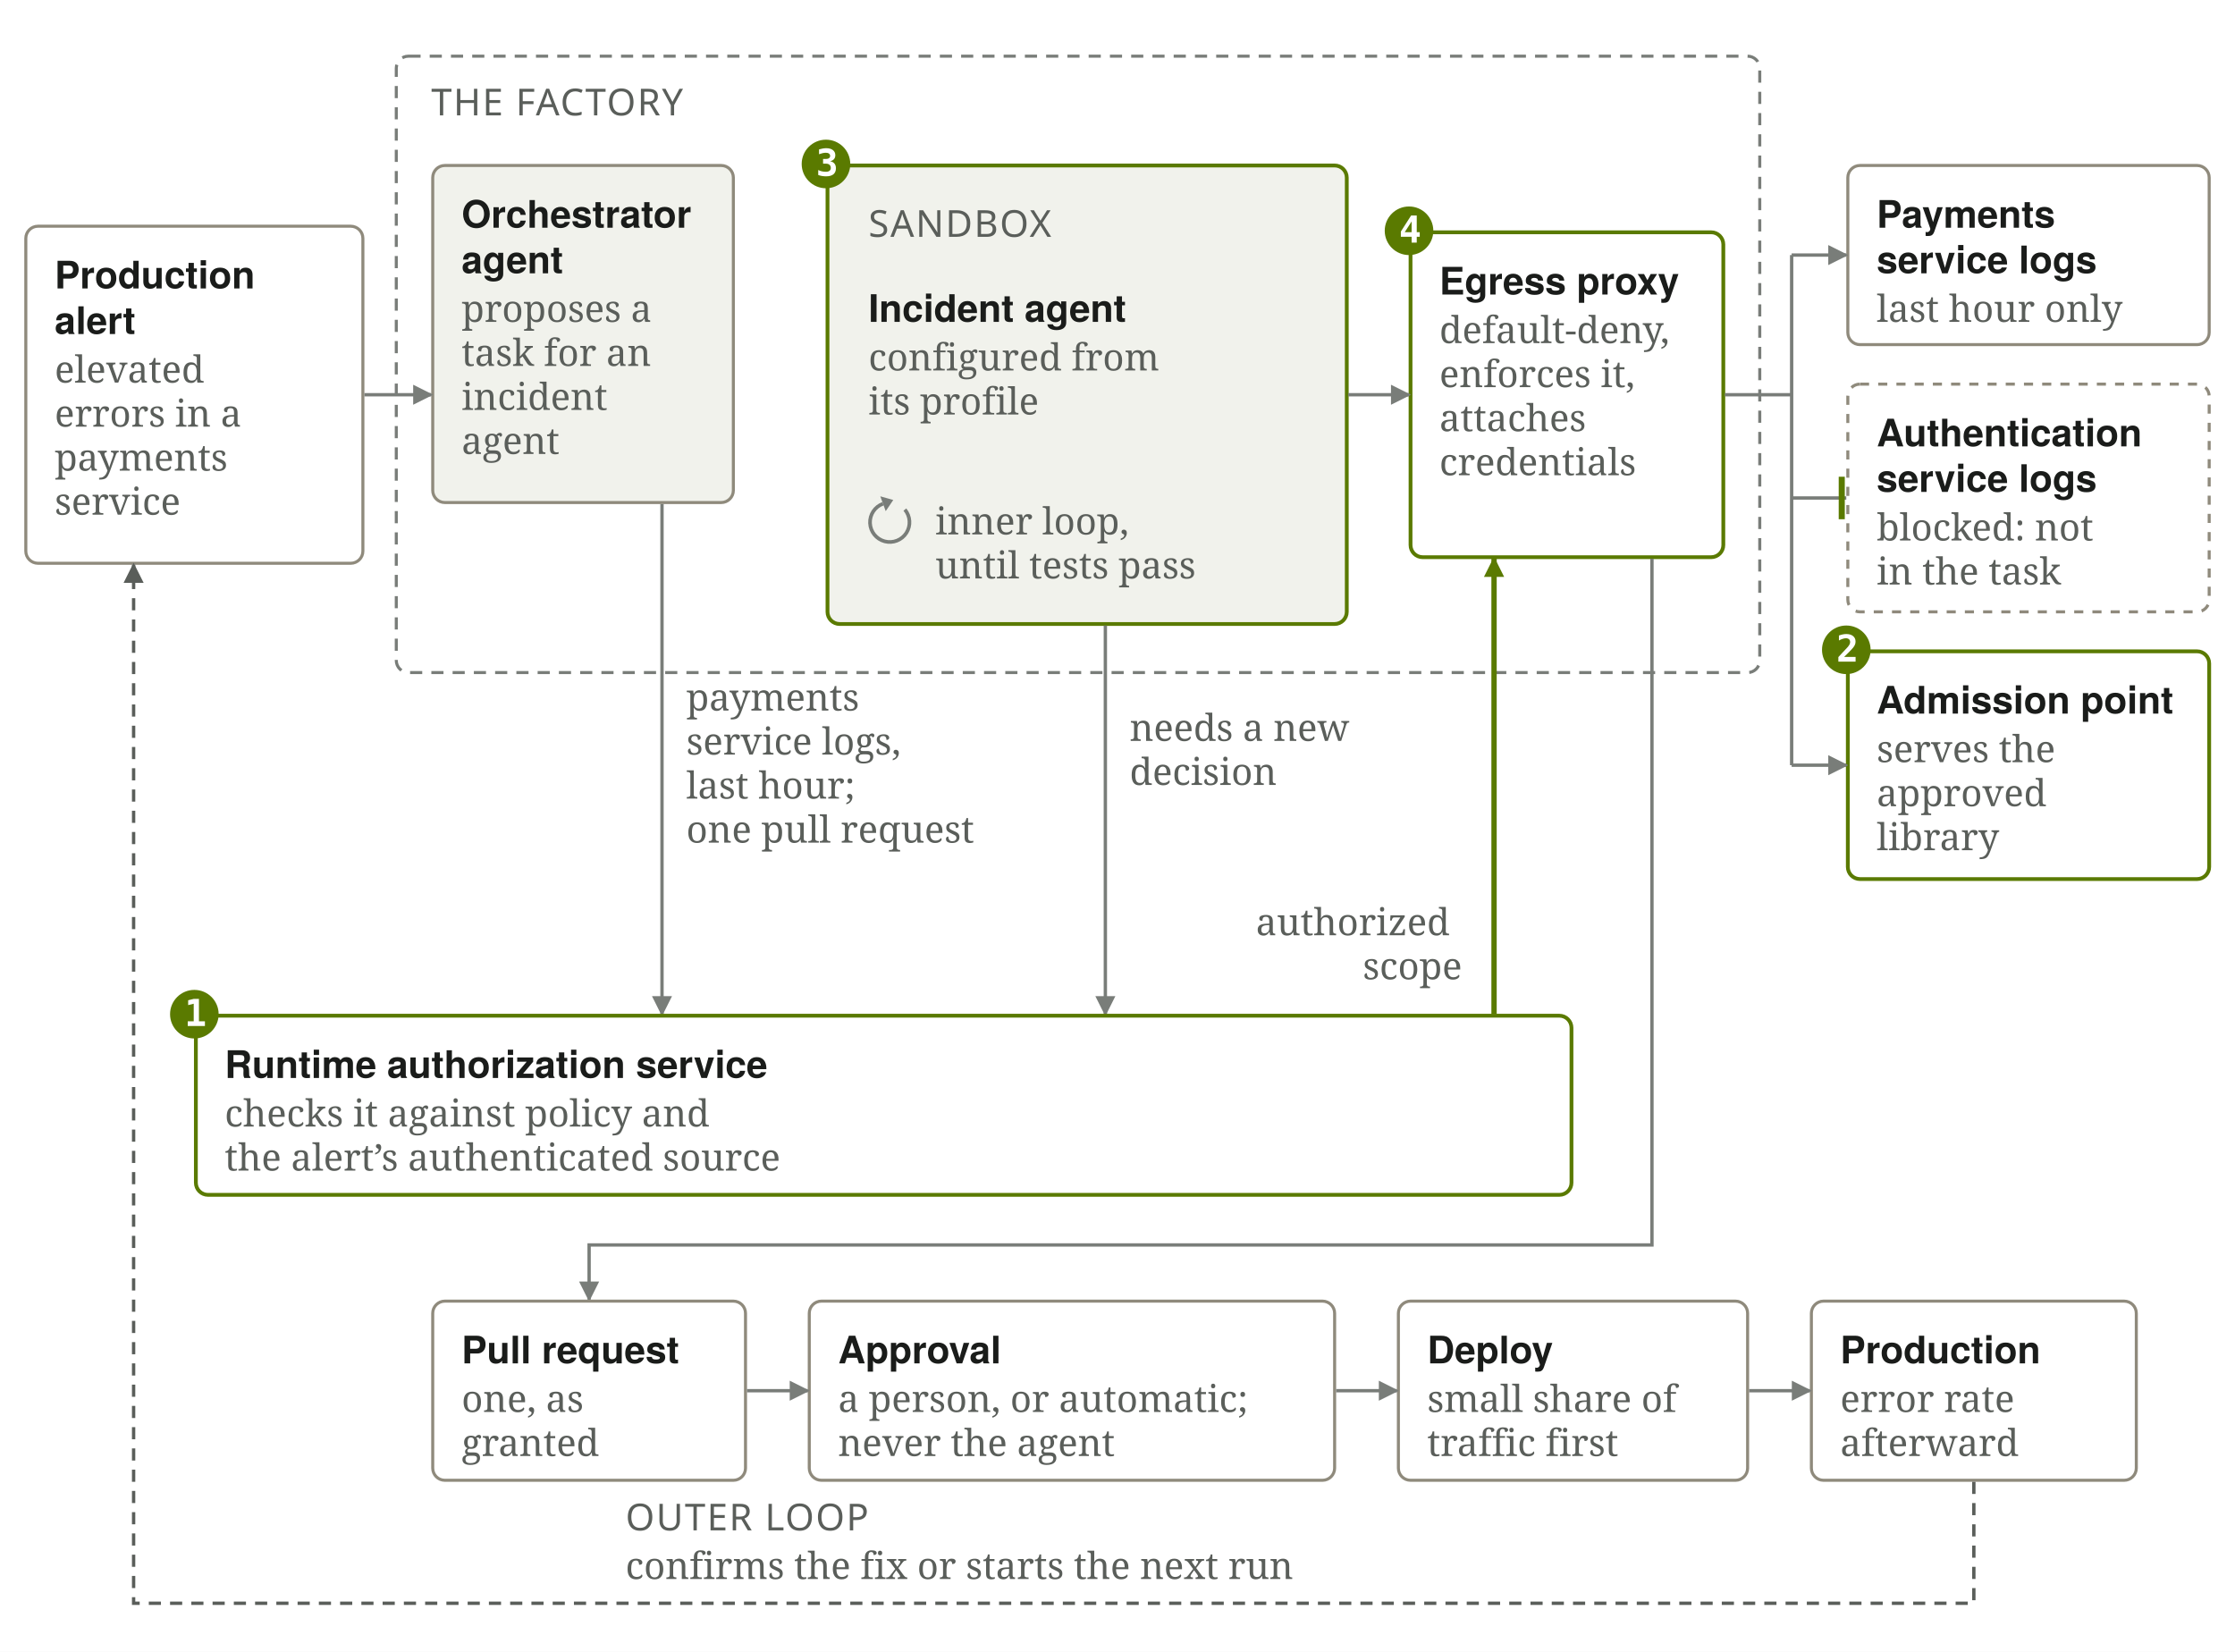
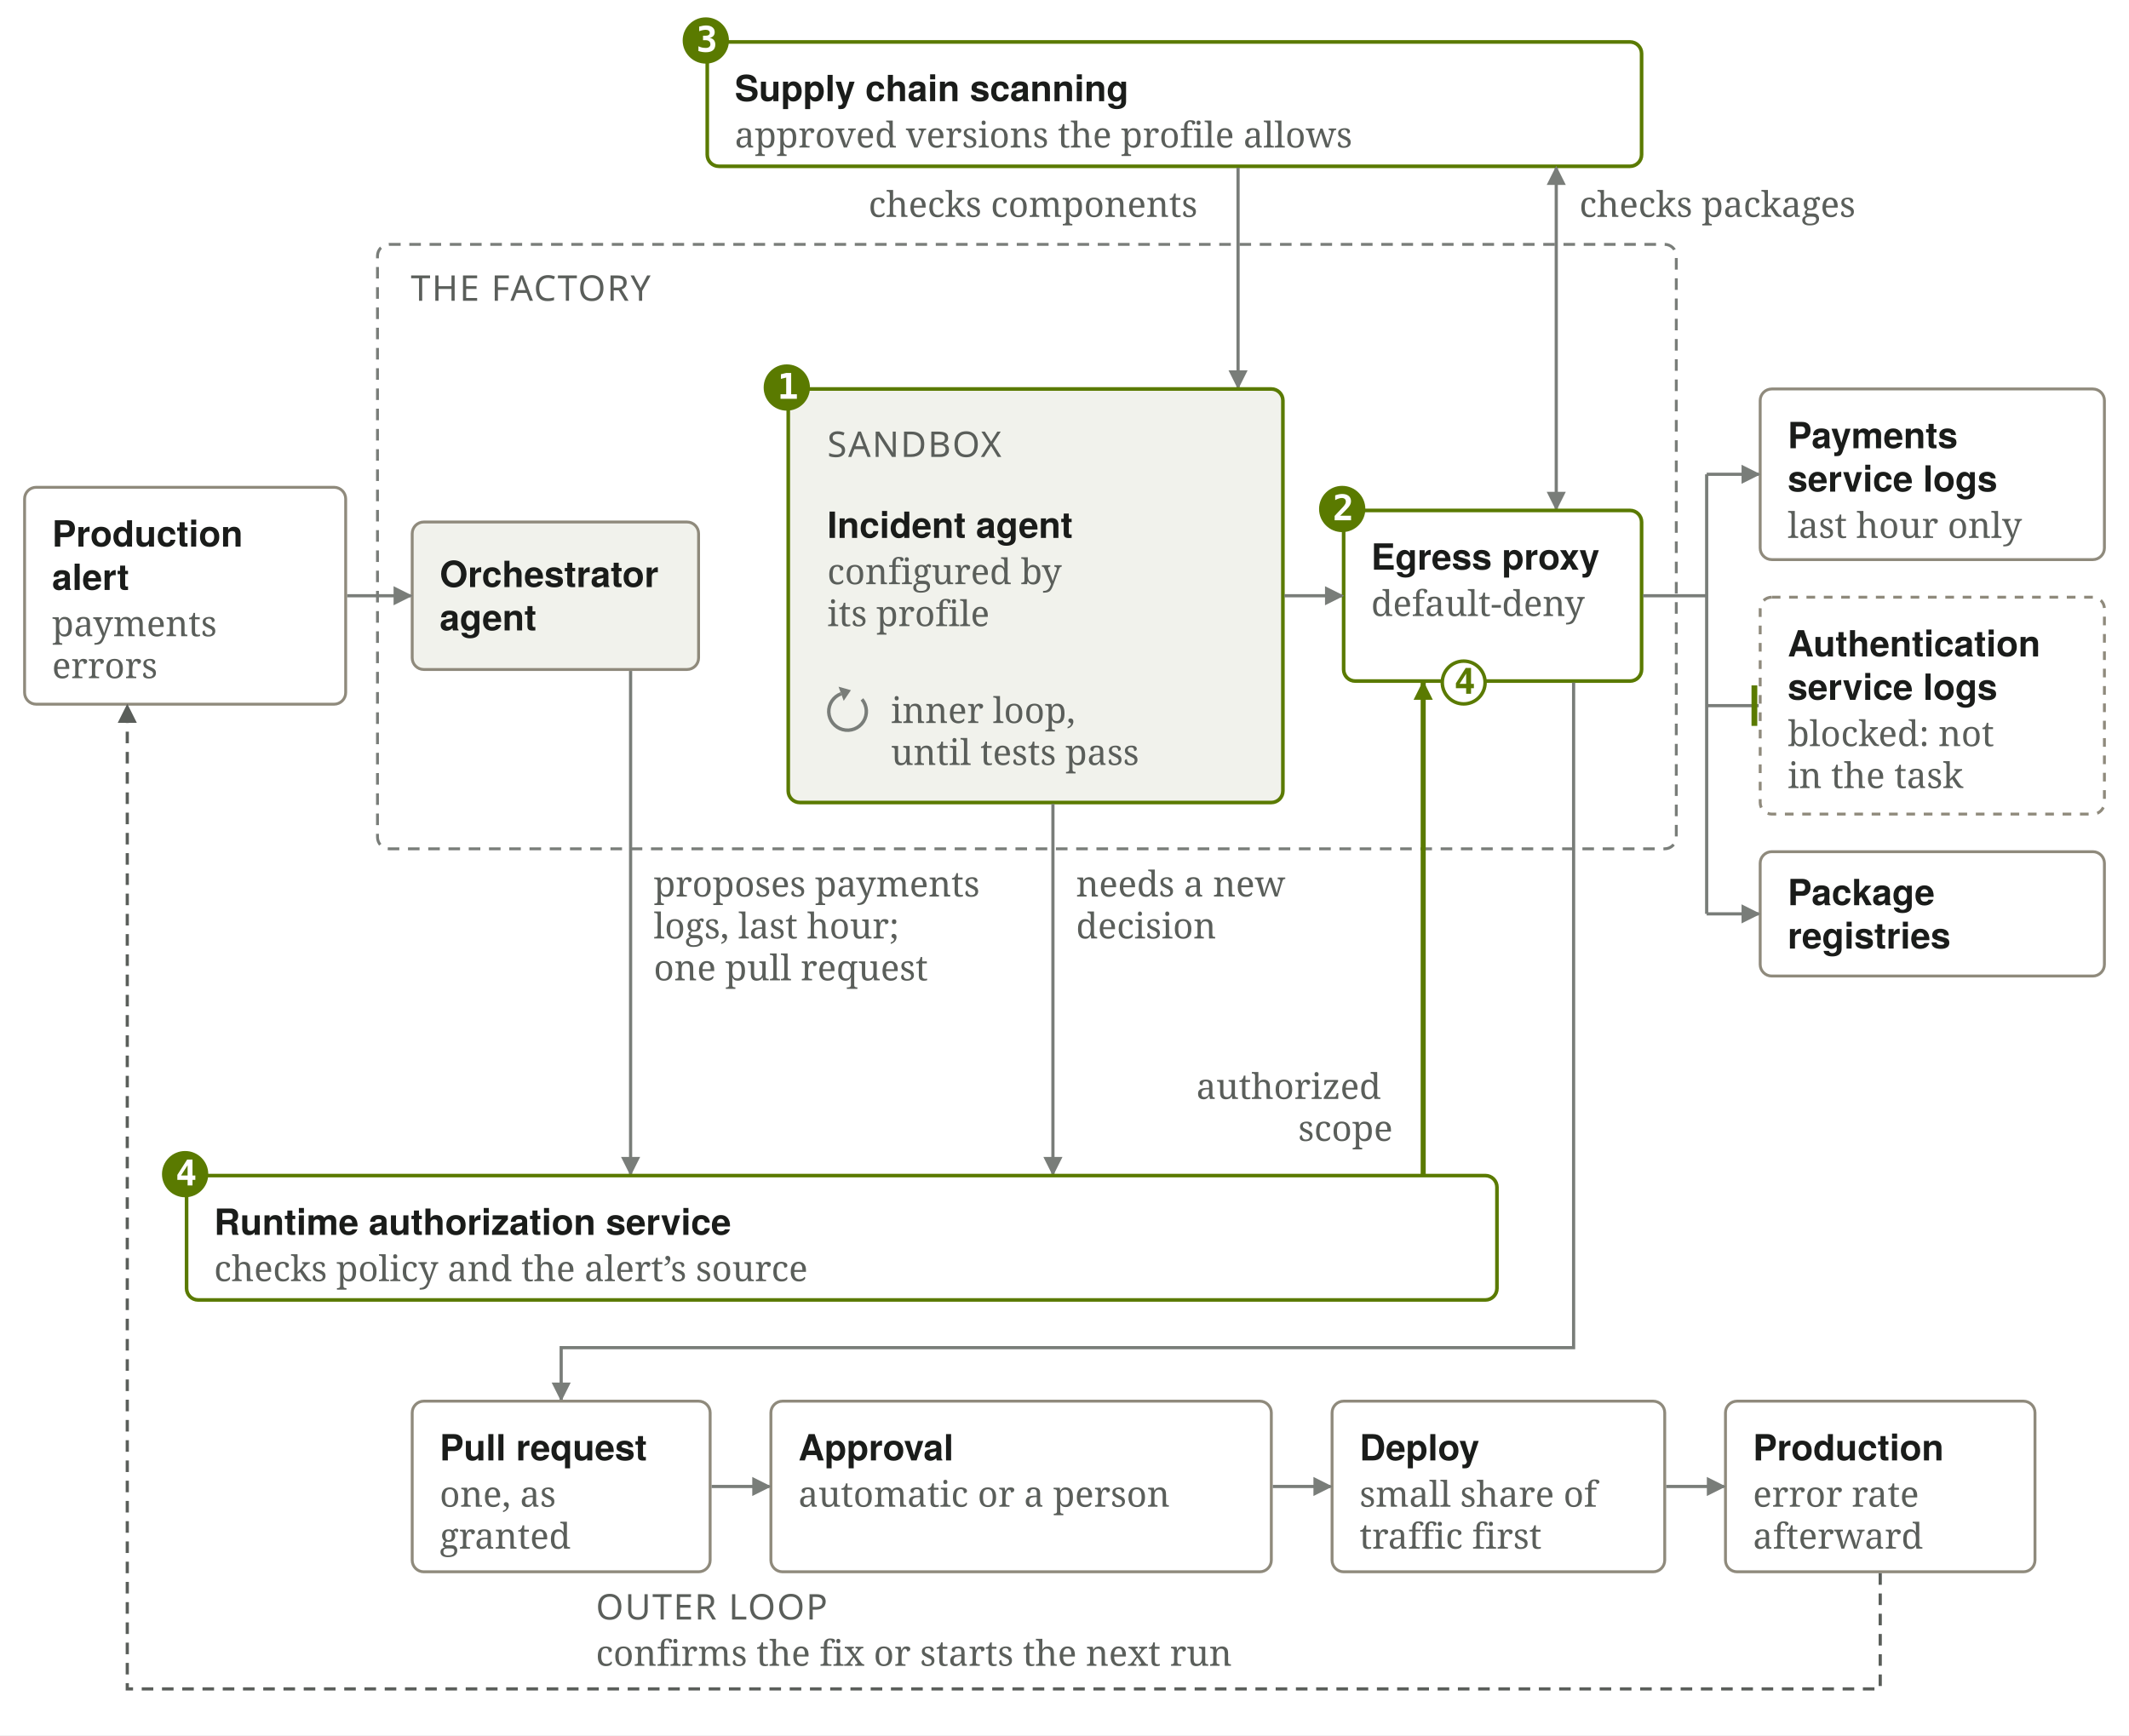
- <svg xmlns="http://www.w3.org/2000/svg" viewBox="0 0 736 544" width="736" height="544" role="img" aria-labelledby="sf6-t sf6-d">
-   <rect width="736" height="544" fill="#FFFFFF" />
+ <svg xmlns="http://www.w3.org/2000/svg" viewBox="0 0 736 600" width="736" height="600" role="img" aria-labelledby="sf6-t sf6-d">
+   <rect width="736" height="600" fill="#FFFFFF" />
  <defs>
    <marker id="sf6-a" viewBox="0 0 10 10" refX="9" refY="5" markerWidth="6" markerHeight="6" orient="auto-start-reverse">
      <path d="M0 0 L10 5 L0 10 z" fill="#797D79" />
    </marker>
    <marker id="sf6-g" viewBox="0 0 10 10" refX="9" refY="5" markerWidth="6" markerHeight="6" orient="auto-start-reverse">
      <path d="M0 0 L10 5 L0 10 z" fill="#5A7A00" />
    </marker>
    <marker id="sf6-s" viewBox="0 0 10 10" refX="9" refY="5" markerWidth="6" markerHeight="6" orient="auto-start-reverse">
      <path d="M0 0 L10 5 L0 10 z" fill="#5A5E5A" />
    </marker>
    <marker id="sf6-n" viewBox="0 0 10 10" refX="9" refY="5" markerWidth="4.4" markerHeight="4.4" orient="auto-start-reverse">
      <path d="M0 0 L10 5 L0 10 z" fill="#1A1C1A" />
    </marker>
    <marker id="sf6-H" viewBox="0 0 10 10" refX="9" refY="5" markerWidth="3.0" markerHeight="3.0" orient="auto-start-reverse">
      <path d="M0 0 L10 5 L0 10 z" fill="#1A1C1A" />
    </marker>
    <marker id="sf6-G" viewBox="0 0 10 10" refX="9" refY="5" markerWidth="3.8" markerHeight="3.8" orient="auto-start-reverse">
      <path d="M0 0 L10 5 L0 10 z" fill="#5A7A00" />
    </marker>
  </defs>
  <g transform="translate(8 8)">
-     <rect x="122.5" y="10.5" width="449" height="203" rx="4" fill="none" stroke="#797D79" stroke-width="1" stroke-dasharray="4 3" />
-     <text x="134" y="30" font-family="'Chakra Petch','Avenir Next',sans-serif" font-size="12.25" fill="#5A5E5A" font-weight="500" letter-spacing="0.04em">THE FACTORY</text>
-     <rect x="0.5" y="66.5" width="111" height="111" rx="4" fill="none" stroke="#8F8A7C" stroke-width="1" />
-     <text x="10" y="87" font-family="Figtree,'Avenir Next','Helvetica Neue',sans-serif" font-size="12.5" fill="#1A1C1A" font-weight="600">Production</text>
-     <text x="10" y="102" font-family="Figtree,'Avenir Next','Helvetica Neue',sans-serif" font-size="12.5" fill="#1A1C1A" font-weight="600">alert</text>
-     <text x="10" y="118.0" font-family="'IBM Plex Serif',Charter,Georgia,serif" font-size="12.25" fill="#5A5E5A" font-weight="400">elevated</text>
-     <text x="10" y="132.5" font-family="'IBM Plex Serif',Charter,Georgia,serif" font-size="12.25" fill="#5A5E5A" font-weight="400">errors in a</text>
-     <text x="10" y="147.0" font-family="'IBM Plex Serif',Charter,Georgia,serif" font-size="12.25" fill="#5A5E5A" font-weight="400">payments</text>
-     <text x="10" y="161.5" font-family="'IBM Plex Serif',Charter,Georgia,serif" font-size="12.25" fill="#5A5E5A" font-weight="400">service</text>
-     <rect x="134.5" y="46.5" width="99" height="111" rx="4" fill="#F1F2EC" stroke="#8F8A7C" stroke-width="1" />
-     <text x="144" y="67" font-family="Figtree,'Avenir Next','Helvetica Neue',sans-serif" font-size="12.5" fill="#1A1C1A" font-weight="600">Orchestrator</text>
-     <text x="144" y="82" font-family="Figtree,'Avenir Next','Helvetica Neue',sans-serif" font-size="12.5" fill="#1A1C1A" font-weight="600">agent</text>
-     <text x="144" y="98.0" font-family="'IBM Plex Serif',Charter,Georgia,serif" font-size="12.25" fill="#5A5E5A" font-weight="400">proposes a</text>
-     <text x="144" y="112.5" font-family="'IBM Plex Serif',Charter,Georgia,serif" font-size="12.25" fill="#5A5E5A" font-weight="400">task for an</text>
-     <text x="144" y="127.0" font-family="'IBM Plex Serif',Charter,Georgia,serif" font-size="12.25" fill="#5A5E5A" font-weight="400">incident</text>
-     <text x="144" y="141.5" font-family="'IBM Plex Serif',Charter,Georgia,serif" font-size="12.25" fill="#5A5E5A" font-weight="400">agent</text>
-     <path d="M112 122 L134 122" fill="none" stroke="#797D79" stroke-width="1.1" marker-end="url(#sf6-a)" />
-     <path d="M210 158 L210 326" fill="none" stroke="#797D79" stroke-width="1.1" marker-end="url(#sf6-a)" />
-     <text x="218" y="226.0" font-family="'IBM Plex Serif',Charter,Georgia,serif" font-size="12.25" fill="#5A5E5A" font-weight="400">payments</text>
-     <text x="218" y="240.5" font-family="'IBM Plex Serif',Charter,Georgia,serif" font-size="12.25" fill="#5A5E5A" font-weight="400">service logs,</text>
-     <text x="218" y="255.0" font-family="'IBM Plex Serif',Charter,Georgia,serif" font-size="12.25" fill="#5A5E5A" font-weight="400">last hour;</text>
-     <text x="218" y="269.5" font-family="'IBM Plex Serif',Charter,Georgia,serif" font-size="12.25" fill="#5A5E5A" font-weight="400">one pull request</text>
-     <rect x="264.5" y="46.5" width="171" height="151" rx="4" fill="#F1F2EC" stroke="#5A7A00" stroke-width="1.25" />
-     <circle cx="264" cy="46" r="8" fill="#5A7A00" />
-     <text x="260.7" y="49.9" font-family="'IBM Plex Mono',ui-monospace,'SF Mono',Menlo,Consolas,monospace" font-size="12.25" fill="#FFFFFF" font-weight="600">3</text>
-     <text x="278" y="70" font-family="'Chakra Petch','Avenir Next',sans-serif" font-size="12.25" fill="#5A5E5A" font-weight="500" letter-spacing="0.04em">SANDBOX</text>
-     <text x="278" y="98" font-family="Figtree,'Avenir Next','Helvetica Neue',sans-serif" font-size="12.5" fill="#1A1C1A" font-weight="600">Incident agent</text>
-     <text x="278" y="114.0" font-family="'IBM Plex Serif',Charter,Georgia,serif" font-size="12.25" fill="#5A5E5A" font-weight="400">configured from</text>
-     <text x="278" y="128.5" font-family="'IBM Plex Serif',Charter,Georgia,serif" font-size="12.25" fill="#5A5E5A" font-weight="400">its profile</text>
-     <path d="M289.98 159.82 A6.5 6.5 0 1 1 282.78 157.89" fill="none" stroke="#797D79" stroke-width="1.2" />
-     <path d="M286.16 156.66 L283.67 160.34 L281.89 155.45 z" fill="#797D79" />
-     <text x="300" y="168" font-family="'IBM Plex Serif',Charter,Georgia,serif" font-size="12.25" fill="#5A5E5A" font-weight="400">inner loop,</text>
-     <text x="300" y="182.5" font-family="'IBM Plex Serif',Charter,Georgia,serif" font-size="12.25" fill="#5A5E5A" font-weight="400">until tests pass</text>
-     <path d="M356 198 L356 326" fill="none" stroke="#797D79" stroke-width="1.1" marker-end="url(#sf6-a)" />
-     <text x="364" y="236.0" font-family="'IBM Plex Serif',Charter,Georgia,serif" font-size="12.25" fill="#5A5E5A" font-weight="400">needs a new</text>
-     <text x="364" y="250.5" font-family="'IBM Plex Serif',Charter,Georgia,serif" font-size="12.25" fill="#5A5E5A" font-weight="400">decision</text>
-     <rect x="456.5" y="68.5" width="103" height="107" rx="4" fill="none" stroke="#5A7A00" stroke-width="1.25" />
-     <circle cx="456" cy="68" r="8" fill="#5A7A00" />
-     <text x="452.7" y="71.9" font-family="'IBM Plex Mono',ui-monospace,'SF Mono',Menlo,Consolas,monospace" font-size="12.25" fill="#FFFFFF" font-weight="600">4</text>
-     <text x="466" y="89" font-family="Figtree,'Avenir Next','Helvetica Neue',sans-serif" font-size="12.5" fill="#1A1C1A" font-weight="600">Egress proxy</text>
-     <text x="466" y="105.0" font-family="'IBM Plex Serif',Charter,Georgia,serif" font-size="12.25" fill="#5A5E5A" font-weight="400">default-deny,</text>
-     <text x="466" y="119.5" font-family="'IBM Plex Serif',Charter,Georgia,serif" font-size="12.25" fill="#5A5E5A" font-weight="400">enforces it,</text>
-     <text x="466" y="134.0" font-family="'IBM Plex Serif',Charter,Georgia,serif" font-size="12.25" fill="#5A5E5A" font-weight="400">attaches</text>
-     <text x="466" y="148.5" font-family="'IBM Plex Serif',Charter,Georgia,serif" font-size="12.25" fill="#5A5E5A" font-weight="400">credentials</text>
-     <path d="M436 122 L456 122" fill="none" stroke="#797D79" stroke-width="1.1" marker-end="url(#sf6-a)" />
-     <rect x="56.5" y="326.5" width="453" height="59" rx="4" fill="none" stroke="#5A7A00" stroke-width="1.25" />
-     <circle cx="56" cy="326" r="8" fill="#5A7A00" />
-     <text x="52.7" y="329.9" font-family="'IBM Plex Mono',ui-monospace,'SF Mono',Menlo,Consolas,monospace" font-size="12.25" fill="#FFFFFF" font-weight="600">1</text>
-     <text x="66" y="347" font-family="Figtree,'Avenir Next','Helvetica Neue',sans-serif" font-size="12.5" fill="#1A1C1A" font-weight="600">Runtime authorization service</text>
-     <text x="66" y="363.0" font-family="'IBM Plex Serif',Charter,Georgia,serif" font-size="12.25" fill="#5A5E5A" font-weight="400">checks it against policy and</text>
-     <text x="66" y="377.5" font-family="'IBM Plex Serif',Charter,Georgia,serif" font-size="12.25" fill="#5A5E5A" font-weight="400">the alert’s authenticated source</text>
-     <path d="M484 326 L484 176" fill="none" stroke="#5A7A00" stroke-width="1.75" marker-end="url(#sf6-G)" />
-     <text x="405.562" y="300" font-family="'IBM Plex Serif',Charter,Georgia,serif" font-size="12.25" fill="#5A5E5A" font-weight="400">authorized</text>
-     <text x="440.781" y="314.5" font-family="'IBM Plex Serif',Charter,Georgia,serif" font-size="12.25" fill="#5A5E5A" font-weight="400">scope</text>
-     <rect x="600.5" y="46.5" width="119" height="59" rx="4" fill="none" stroke="#8F8A7C" stroke-width="1" />
-     <text x="610" y="67" font-family="Figtree,'Avenir Next','Helvetica Neue',sans-serif" font-size="12.5" fill="#1A1C1A" font-weight="600">Payments</text>
-     <text x="610" y="82" font-family="Figtree,'Avenir Next','Helvetica Neue',sans-serif" font-size="12.5" fill="#1A1C1A" font-weight="600">service logs</text>
-     <text x="610" y="98.0" font-family="'IBM Plex Serif',Charter,Georgia,serif" font-size="12.25" fill="#5A5E5A" font-weight="400">last hour only</text>
-     <rect x="600.5" y="118.5" width="119" height="75" rx="4" fill="none" stroke="#8F8A7C" stroke-width="1" stroke-dasharray="3 3" />
-     <text x="610" y="139" font-family="Figtree,'Avenir Next','Helvetica Neue',sans-serif" font-size="12.5" fill="#1A1C1A" font-weight="600">Authentication</text>
-     <text x="610" y="154" font-family="Figtree,'Avenir Next','Helvetica Neue',sans-serif" font-size="12.5" fill="#1A1C1A" font-weight="600">service logs</text>
-     <text x="610" y="170.0" font-family="'IBM Plex Serif',Charter,Georgia,serif" font-size="12.25" fill="#5A5E5A" font-weight="400">blocked: not</text>
-     <text x="610" y="184.5" font-family="'IBM Plex Serif',Charter,Georgia,serif" font-size="12.25" fill="#5A5E5A" font-weight="400">in the task</text>
-     <rect x="600.5" y="206.5" width="119" height="75" rx="4" fill="none" stroke="#5A7A00" stroke-width="1.25" />
-     <circle cx="600" cy="206" r="8" fill="#5A7A00" />
-     <text x="596.7" y="209.9" font-family="'IBM Plex Mono',ui-monospace,'SF Mono',Menlo,Consolas,monospace" font-size="12.25" fill="#FFFFFF" font-weight="600">2</text>
-     <text x="610" y="227" font-family="Figtree,'Avenir Next','Helvetica Neue',sans-serif" font-size="12.5" fill="#1A1C1A" font-weight="600">Admission point</text>
-     <text x="610" y="243.0" font-family="'IBM Plex Serif',Charter,Georgia,serif" font-size="12.25" fill="#5A5E5A" font-weight="400">serves the</text>
-     <text x="610" y="257.5" font-family="'IBM Plex Serif',Charter,Georgia,serif" font-size="12.25" fill="#5A5E5A" font-weight="400">approved</text>
-     <text x="610" y="272.0" font-family="'IBM Plex Serif',Charter,Georgia,serif" font-size="12.25" fill="#5A5E5A" font-weight="400">library</text>
-     <path d="M560 122 L582 122" fill="none" stroke="#797D79" stroke-width="1.1" />
-     <path d="M582 76 L582 244" fill="none" stroke="#797D79" stroke-width="1.1" />
-     <path d="M582 76 L600 76" fill="none" stroke="#797D79" stroke-width="1.1" marker-end="url(#sf6-a)" />
-     <path d="M582 156 L600 156" fill="none" stroke="#797D79" stroke-width="1.1" />
-     <path d="M598.5 149 L598.5 163" stroke="#5A7A00" stroke-width="2" />
-     <path d="M582 244 L600 244" fill="none" stroke="#797D79" stroke-width="1.1" marker-end="url(#sf6-a)" />
-     <path d="M536 176 L536 402 L186 402 L186 420" fill="none" stroke="#797D79" stroke-width="1.1" marker-end="url(#sf6-a)" />
-     <rect x="134.5" y="420.5" width="103" height="59" rx="4" fill="none" stroke="#8F8A7C" stroke-width="1" />
-     <text x="144" y="441" font-family="Figtree,'Avenir Next','Helvetica Neue',sans-serif" font-size="12.5" fill="#1A1C1A" font-weight="600">Pull request</text>
-     <text x="144" y="457.0" font-family="'IBM Plex Serif',Charter,Georgia,serif" font-size="12.25" fill="#5A5E5A" font-weight="400">one, as</text>
-     <text x="144" y="471.5" font-family="'IBM Plex Serif',Charter,Georgia,serif" font-size="12.25" fill="#5A5E5A" font-weight="400">granted</text>
-     <rect x="258.5" y="420.5" width="173" height="59" rx="4" fill="none" stroke="#8F8A7C" stroke-width="1" />
-     <text x="268" y="441" font-family="Figtree,'Avenir Next','Helvetica Neue',sans-serif" font-size="12.5" fill="#1A1C1A" font-weight="600">Approval</text>
-     <text x="268" y="457.0" font-family="'IBM Plex Serif',Charter,Georgia,serif" font-size="12.25" fill="#5A5E5A" font-weight="400">a person, or automatic;</text>
-     <text x="268" y="471.5" font-family="'IBM Plex Serif',Charter,Georgia,serif" font-size="12.25" fill="#5A5E5A" font-weight="400">never the agent</text>
-     <rect x="452.5" y="420.5" width="115" height="59" rx="4" fill="none" stroke="#8F8A7C" stroke-width="1" />
-     <text x="462" y="441" font-family="Figtree,'Avenir Next','Helvetica Neue',sans-serif" font-size="12.5" fill="#1A1C1A" font-weight="600">Deploy</text>
-     <text x="462" y="457.0" font-family="'IBM Plex Serif',Charter,Georgia,serif" font-size="12.25" fill="#5A5E5A" font-weight="400">small share of</text>
-     <text x="462" y="471.5" font-family="'IBM Plex Serif',Charter,Georgia,serif" font-size="12.25" fill="#5A5E5A" font-weight="400">traffic first</text>
-     <rect x="588.5" y="420.5" width="107" height="59" rx="4" fill="none" stroke="#8F8A7C" stroke-width="1" />
-     <text x="598" y="441" font-family="Figtree,'Avenir Next','Helvetica Neue',sans-serif" font-size="12.5" fill="#1A1C1A" font-weight="600">Production</text>
-     <text x="598" y="457.0" font-family="'IBM Plex Serif',Charter,Georgia,serif" font-size="12.25" fill="#5A5E5A" font-weight="400">error rate</text>
-     <text x="598" y="471.5" font-family="'IBM Plex Serif',Charter,Georgia,serif" font-size="12.25" fill="#5A5E5A" font-weight="400">afterward</text>
-     <path d="M238 450 L258 450" fill="none" stroke="#797D79" stroke-width="1.1" marker-end="url(#sf6-a)" />
-     <path d="M432 450 L452 450" fill="none" stroke="#797D79" stroke-width="1.1" marker-end="url(#sf6-a)" />
-     <path d="M568 450 L588 450" fill="none" stroke="#797D79" stroke-width="1.1" marker-end="url(#sf6-a)" />
-     <path d="M642 480 L642 520 L36 520 L36 178" fill="none" stroke="#5A5E5A" stroke-width="1.1" stroke-dasharray="4 3" marker-end="url(#sf6-s)" />
-     <text x="198" y="496" font-family="'Chakra Petch','Avenir Next',sans-serif" font-size="12.25" fill="#5A5E5A" font-weight="500" letter-spacing="0.04em">OUTER LOOP</text>
-     <text x="198" y="512" font-family="'IBM Plex Serif',Charter,Georgia,serif" font-size="12.25" fill="#5A5E5A" font-weight="400">confirms the fix or starts the next run</text>
+     <rect x="122.5" y="76.5" width="449" height="209" rx="4" fill="none" stroke="#797D79" stroke-width="1" stroke-dasharray="4 3" />
+     <text x="134" y="96" font-family="'Chakra Petch','Avenir Next',sans-serif" font-size="12.25" fill="#5A5E5A" font-weight="500" letter-spacing="0.04em">THE FACTORY</text>
+     <rect x="236.5" y="6.5" width="323" height="43" rx="4" fill="none" stroke="#5A7A00" stroke-width="1.25" />
+     <circle cx="236" cy="6" r="8" fill="#5A7A00" />
+     <text x="232.7" y="9.9" font-family="'IBM Plex Mono',ui-monospace,'SF Mono',Menlo,Consolas,monospace" font-size="12.25" fill="#FFFFFF" font-weight="600">3</text>
+     <text x="246" y="27" font-family="Figtree,'Avenir Next','Helvetica Neue',sans-serif" font-size="12.5" fill="#1A1C1A" font-weight="600">Supply chain scanning</text>
+     <text x="246" y="43.0" font-family="'IBM Plex Serif',Charter,Georgia,serif" font-size="12.25" fill="#5A5E5A" font-weight="400">approved versions the profile allows</text>
+     <path d="M420 50 L420 126" fill="none" stroke="#797D79" stroke-width="1.1" marker-end="url(#sf6-a)" />
+     <text x="292.256" y="67" font-family="'IBM Plex Serif',Charter,Georgia,serif" font-size="12.25" fill="#5A5E5A" font-weight="400">checks components</text>
+     <path d="M530 50 L530 168" fill="none" stroke="#797D79" stroke-width="1.1" marker-end="url(#sf6-a)" marker-start="url(#sf6-a)" />
+     <text x="538" y="67" font-family="'IBM Plex Serif',Charter,Georgia,serif" font-size="12.25" fill="#5A5E5A" font-weight="400">checks packages</text>
+     <rect x="0.5" y="160.5" width="111" height="75" rx="4" fill="none" stroke="#8F8A7C" stroke-width="1" />
+     <text x="10" y="181" font-family="Figtree,'Avenir Next','Helvetica Neue',sans-serif" font-size="12.5" fill="#1A1C1A" font-weight="600">Production</text>
+     <text x="10" y="196" font-family="Figtree,'Avenir Next','Helvetica Neue',sans-serif" font-size="12.5" fill="#1A1C1A" font-weight="600">alert</text>
+     <text x="10" y="212.0" font-family="'IBM Plex Serif',Charter,Georgia,serif" font-size="12.25" fill="#5A5E5A" font-weight="400">payments</text>
+     <text x="10" y="226.5" font-family="'IBM Plex Serif',Charter,Georgia,serif" font-size="12.25" fill="#5A5E5A" font-weight="400">errors</text>
+     <rect x="134.5" y="172.5" width="99" height="51" rx="4" fill="#F1F2EC" stroke="#8F8A7C" stroke-width="1" />
+     <text x="144" y="195.0" font-family="Figtree,'Avenir Next','Helvetica Neue',sans-serif" font-size="12.5" fill="#1A1C1A" font-weight="600">Orchestrator</text>
+     <text x="144" y="210.0" font-family="Figtree,'Avenir Next','Helvetica Neue',sans-serif" font-size="12.5" fill="#1A1C1A" font-weight="600">agent</text>
+     <path d="M112 198 L134 198" fill="none" stroke="#797D79" stroke-width="1.1" marker-end="url(#sf6-a)" />
+     <path d="M210 224 L210 398" fill="none" stroke="#797D79" stroke-width="1.1" marker-end="url(#sf6-a)" />
+     <text x="218" y="302.0" font-family="'IBM Plex Serif',Charter,Georgia,serif" font-size="12.25" fill="#5A5E5A" font-weight="400">proposes payments</text>
+     <text x="218" y="316.5" font-family="'IBM Plex Serif',Charter,Georgia,serif" font-size="12.25" fill="#5A5E5A" font-weight="400">logs, last hour;</text>
+     <text x="218" y="331.0" font-family="'IBM Plex Serif',Charter,Georgia,serif" font-size="12.25" fill="#5A5E5A" font-weight="400">one pull request</text>
+     <rect x="264.5" y="126.5" width="171" height="143" rx="4" fill="#F1F2EC" stroke="#5A7A00" stroke-width="1.25" />
+     <circle cx="264" cy="126" r="8" fill="#5A7A00" />
+     <text x="260.7" y="129.9" font-family="'IBM Plex Mono',ui-monospace,'SF Mono',Menlo,Consolas,monospace" font-size="12.25" fill="#FFFFFF" font-weight="600">1</text>
+     <text x="278" y="150" font-family="'Chakra Petch','Avenir Next',sans-serif" font-size="12.25" fill="#5A5E5A" font-weight="500" letter-spacing="0.04em">SANDBOX</text>
+     <text x="278" y="178" font-family="Figtree,'Avenir Next','Helvetica Neue',sans-serif" font-size="12.5" fill="#1A1C1A" font-weight="600">Incident agent</text>
+     <text x="278" y="194.0" font-family="'IBM Plex Serif',Charter,Georgia,serif" font-size="12.25" fill="#5A5E5A" font-weight="400">configured by</text>
+     <text x="278" y="208.5" font-family="'IBM Plex Serif',Charter,Georgia,serif" font-size="12.25" fill="#5A5E5A" font-weight="400">its profile</text>
+     <path d="M289.98 233.82 A6.5 6.5 0 1 1 282.78 231.89" fill="none" stroke="#797D79" stroke-width="1.2" />
+     <path d="M286.16 230.66 L283.67 234.34 L281.89 229.45 z" fill="#797D79" />
+     <text x="300" y="242" font-family="'IBM Plex Serif',Charter,Georgia,serif" font-size="12.25" fill="#5A5E5A" font-weight="400">inner loop,</text>
+     <text x="300" y="256.5" font-family="'IBM Plex Serif',Charter,Georgia,serif" font-size="12.25" fill="#5A5E5A" font-weight="400">until tests pass</text>
+     <path d="M356 270 L356 398" fill="none" stroke="#797D79" stroke-width="1.1" marker-end="url(#sf6-a)" />
+     <text x="364" y="302.0" font-family="'IBM Plex Serif',Charter,Georgia,serif" font-size="12.25" fill="#5A5E5A" font-weight="400">needs a new</text>
+     <text x="364" y="316.5" font-family="'IBM Plex Serif',Charter,Georgia,serif" font-size="12.25" fill="#5A5E5A" font-weight="400">decision</text>
+     <rect x="456.5" y="168.5" width="103" height="59" rx="4" fill="none" stroke="#5A7A00" stroke-width="1.25" />
+     <circle cx="456" cy="168" r="8" fill="#5A7A00" />
+     <text x="452.7" y="171.9" font-family="'IBM Plex Mono',ui-monospace,'SF Mono',Menlo,Consolas,monospace" font-size="12.25" fill="#FFFFFF" font-weight="600">2</text>
+     <text x="466" y="189" font-family="Figtree,'Avenir Next','Helvetica Neue',sans-serif" font-size="12.5" fill="#1A1C1A" font-weight="600">Egress proxy</text>
+     <text x="466" y="205.0" font-family="'IBM Plex Serif',Charter,Georgia,serif" font-size="12.25" fill="#5A5E5A" font-weight="400">default-deny</text>
+     <circle cx="498" cy="228" r="7.4" fill="#FFFFFF" stroke="#5A7A00" stroke-width="1.2" />
+     <text x="494.7" y="231.9" font-family="'IBM Plex Mono',ui-monospace,'SF Mono',Menlo,Consolas,monospace" font-size="12.25" fill="#5A7A00" font-weight="600">4</text>
+     <path d="M436 198 L456 198" fill="none" stroke="#797D79" stroke-width="1.1" marker-end="url(#sf6-a)" />
+     <rect x="56.5" y="398.5" width="453" height="43" rx="4" fill="none" stroke="#5A7A00" stroke-width="1.25" />
+     <circle cx="56" cy="398" r="8" fill="#5A7A00" />
+     <text x="52.7" y="401.9" font-family="'IBM Plex Mono',ui-monospace,'SF Mono',Menlo,Consolas,monospace" font-size="12.25" fill="#FFFFFF" font-weight="600">4</text>
+     <text x="66" y="419" font-family="Figtree,'Avenir Next','Helvetica Neue',sans-serif" font-size="12.5" fill="#1A1C1A" font-weight="600">Runtime authorization service</text>
+     <text x="66" y="435.0" font-family="'IBM Plex Serif',Charter,Georgia,serif" font-size="12.25" fill="#5A5E5A" font-weight="400">checks policy and the alert’s source</text>
+     <path d="M484 398 L484 228" fill="none" stroke="#5A7A00" stroke-width="1.75" marker-end="url(#sf6-G)" />
+     <text x="405.562" y="372" font-family="'IBM Plex Serif',Charter,Georgia,serif" font-size="12.25" fill="#5A5E5A" font-weight="400">authorized</text>
+     <text x="440.781" y="386.5" font-family="'IBM Plex Serif',Charter,Georgia,serif" font-size="12.25" fill="#5A5E5A" font-weight="400">scope</text>
+     <rect x="600.5" y="126.5" width="119" height="59" rx="4" fill="none" stroke="#8F8A7C" stroke-width="1" />
+     <text x="610" y="147" font-family="Figtree,'Avenir Next','Helvetica Neue',sans-serif" font-size="12.5" fill="#1A1C1A" font-weight="600">Payments</text>
+     <text x="610" y="162" font-family="Figtree,'Avenir Next','Helvetica Neue',sans-serif" font-size="12.5" fill="#1A1C1A" font-weight="600">service logs</text>
+     <text x="610" y="178.0" font-family="'IBM Plex Serif',Charter,Georgia,serif" font-size="12.25" fill="#5A5E5A" font-weight="400">last hour only</text>
+     <rect x="600.5" y="198.5" width="119" height="75" rx="4" fill="none" stroke="#8F8A7C" stroke-width="1" stroke-dasharray="3 3" />
+     <text x="610" y="219" font-family="Figtree,'Avenir Next','Helvetica Neue',sans-serif" font-size="12.5" fill="#1A1C1A" font-weight="600">Authentication</text>
+     <text x="610" y="234" font-family="Figtree,'Avenir Next','Helvetica Neue',sans-serif" font-size="12.5" fill="#1A1C1A" font-weight="600">service logs</text>
+     <text x="610" y="250.0" font-family="'IBM Plex Serif',Charter,Georgia,serif" font-size="12.25" fill="#5A5E5A" font-weight="400">blocked: not</text>
+     <text x="610" y="264.5" font-family="'IBM Plex Serif',Charter,Georgia,serif" font-size="12.25" fill="#5A5E5A" font-weight="400">in the task</text>
+     <rect x="600.5" y="286.5" width="119" height="43" rx="4" fill="none" stroke="#8F8A7C" stroke-width="1" />
+     <text x="610" y="305.0" font-family="Figtree,'Avenir Next','Helvetica Neue',sans-serif" font-size="12.5" fill="#1A1C1A" font-weight="600">Package</text>
+     <text x="610" y="320.0" font-family="Figtree,'Avenir Next','Helvetica Neue',sans-serif" font-size="12.5" fill="#1A1C1A" font-weight="600">registries</text>
+     <path d="M560 198 L582 198" fill="none" stroke="#797D79" stroke-width="1.1" />
+     <path d="M582 156 L582 308" fill="none" stroke="#797D79" stroke-width="1.1" />
+     <path d="M582 156 L600 156" fill="none" stroke="#797D79" stroke-width="1.1" marker-end="url(#sf6-a)" />
+     <path d="M582 236 L600 236" fill="none" stroke="#797D79" stroke-width="1.1" />
+     <path d="M598.5 229 L598.5 243" stroke="#5A7A00" stroke-width="2" />
+     <path d="M582 308 L600 308" fill="none" stroke="#797D79" stroke-width="1.1" marker-end="url(#sf6-a)" />
+     <path d="M536 228 L536 458 L186 458 L186 476" fill="none" stroke="#797D79" stroke-width="1.1" marker-end="url(#sf6-a)" />
+     <rect x="134.5" y="476.5" width="103" height="59" rx="4" fill="none" stroke="#8F8A7C" stroke-width="1" />
+     <text x="144" y="497" font-family="Figtree,'Avenir Next','Helvetica Neue',sans-serif" font-size="12.5" fill="#1A1C1A" font-weight="600">Pull request</text>
+     <text x="144" y="513.0" font-family="'IBM Plex Serif',Charter,Georgia,serif" font-size="12.25" fill="#5A5E5A" font-weight="400">one, as</text>
+     <text x="144" y="527.5" font-family="'IBM Plex Serif',Charter,Georgia,serif" font-size="12.25" fill="#5A5E5A" font-weight="400">granted</text>
+     <rect x="258.5" y="476.5" width="173" height="59" rx="4" fill="none" stroke="#8F8A7C" stroke-width="1" />
+     <text x="268" y="497" font-family="Figtree,'Avenir Next','Helvetica Neue',sans-serif" font-size="12.5" fill="#1A1C1A" font-weight="600">Approval</text>
+     <text x="268" y="513.0" font-family="'IBM Plex Serif',Charter,Georgia,serif" font-size="12.25" fill="#5A5E5A" font-weight="400">automatic or a person</text>
+     <rect x="452.5" y="476.5" width="115" height="59" rx="4" fill="none" stroke="#8F8A7C" stroke-width="1" />
+     <text x="462" y="497" font-family="Figtree,'Avenir Next','Helvetica Neue',sans-serif" font-size="12.5" fill="#1A1C1A" font-weight="600">Deploy</text>
+     <text x="462" y="513.0" font-family="'IBM Plex Serif',Charter,Georgia,serif" font-size="12.25" fill="#5A5E5A" font-weight="400">small share of</text>
+     <text x="462" y="527.5" font-family="'IBM Plex Serif',Charter,Georgia,serif" font-size="12.25" fill="#5A5E5A" font-weight="400">traffic first</text>
+     <rect x="588.5" y="476.5" width="107" height="59" rx="4" fill="none" stroke="#8F8A7C" stroke-width="1" />
+     <text x="598" y="497" font-family="Figtree,'Avenir Next','Helvetica Neue',sans-serif" font-size="12.5" fill="#1A1C1A" font-weight="600">Production</text>
+     <text x="598" y="513.0" font-family="'IBM Plex Serif',Charter,Georgia,serif" font-size="12.25" fill="#5A5E5A" font-weight="400">error rate</text>
+     <text x="598" y="527.5" font-family="'IBM Plex Serif',Charter,Georgia,serif" font-size="12.25" fill="#5A5E5A" font-weight="400">afterward</text>
+     <path d="M238 506 L258 506" fill="none" stroke="#797D79" stroke-width="1.1" marker-end="url(#sf6-a)" />
+     <path d="M432 506 L452 506" fill="none" stroke="#797D79" stroke-width="1.1" marker-end="url(#sf6-a)" />
+     <path d="M568 506 L588 506" fill="none" stroke="#797D79" stroke-width="1.1" marker-end="url(#sf6-a)" />
+     <path d="M642 536 L642 576 L36 576 L36 236" fill="none" stroke="#5A5E5A" stroke-width="1.1" stroke-dasharray="4 3" marker-end="url(#sf6-s)" />
+     <text x="198" y="552" font-family="'Chakra Petch','Avenir Next',sans-serif" font-size="12.25" fill="#5A5E5A" font-weight="500" letter-spacing="0.04em">OUTER LOOP</text>
+     <text x="198" y="568" font-family="'IBM Plex Serif',Charter,Georgia,serif" font-size="12.25" fill="#5A5E5A" font-weight="400">confirms the fix or starts the next run</text>
  </g>
</svg>
